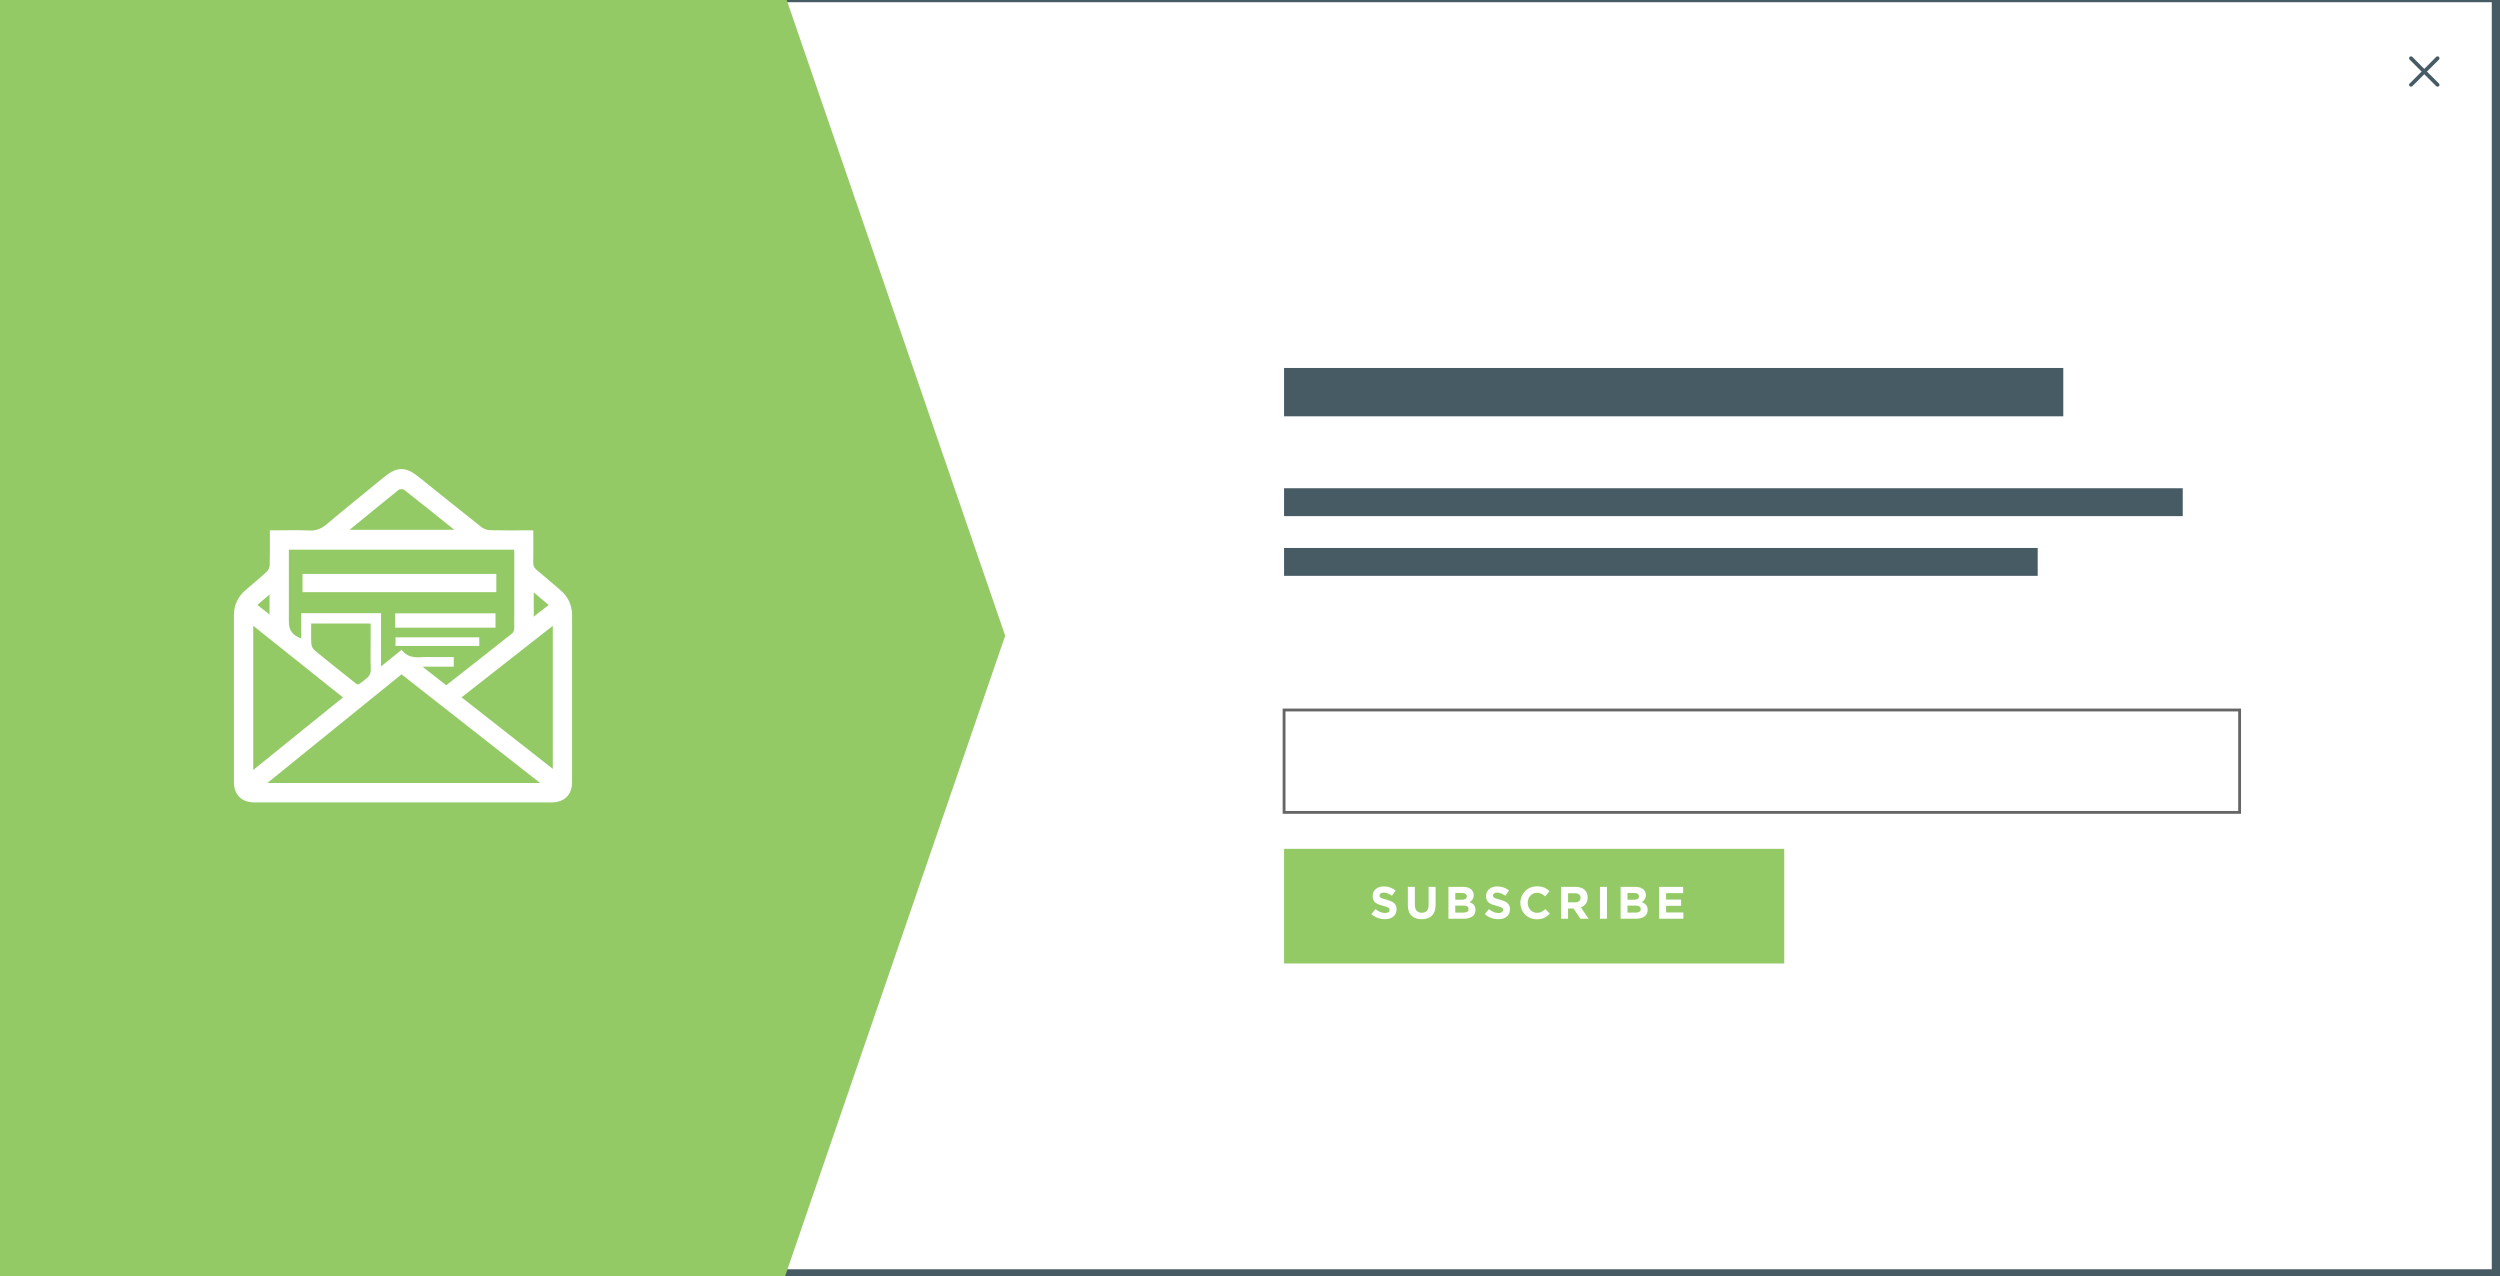
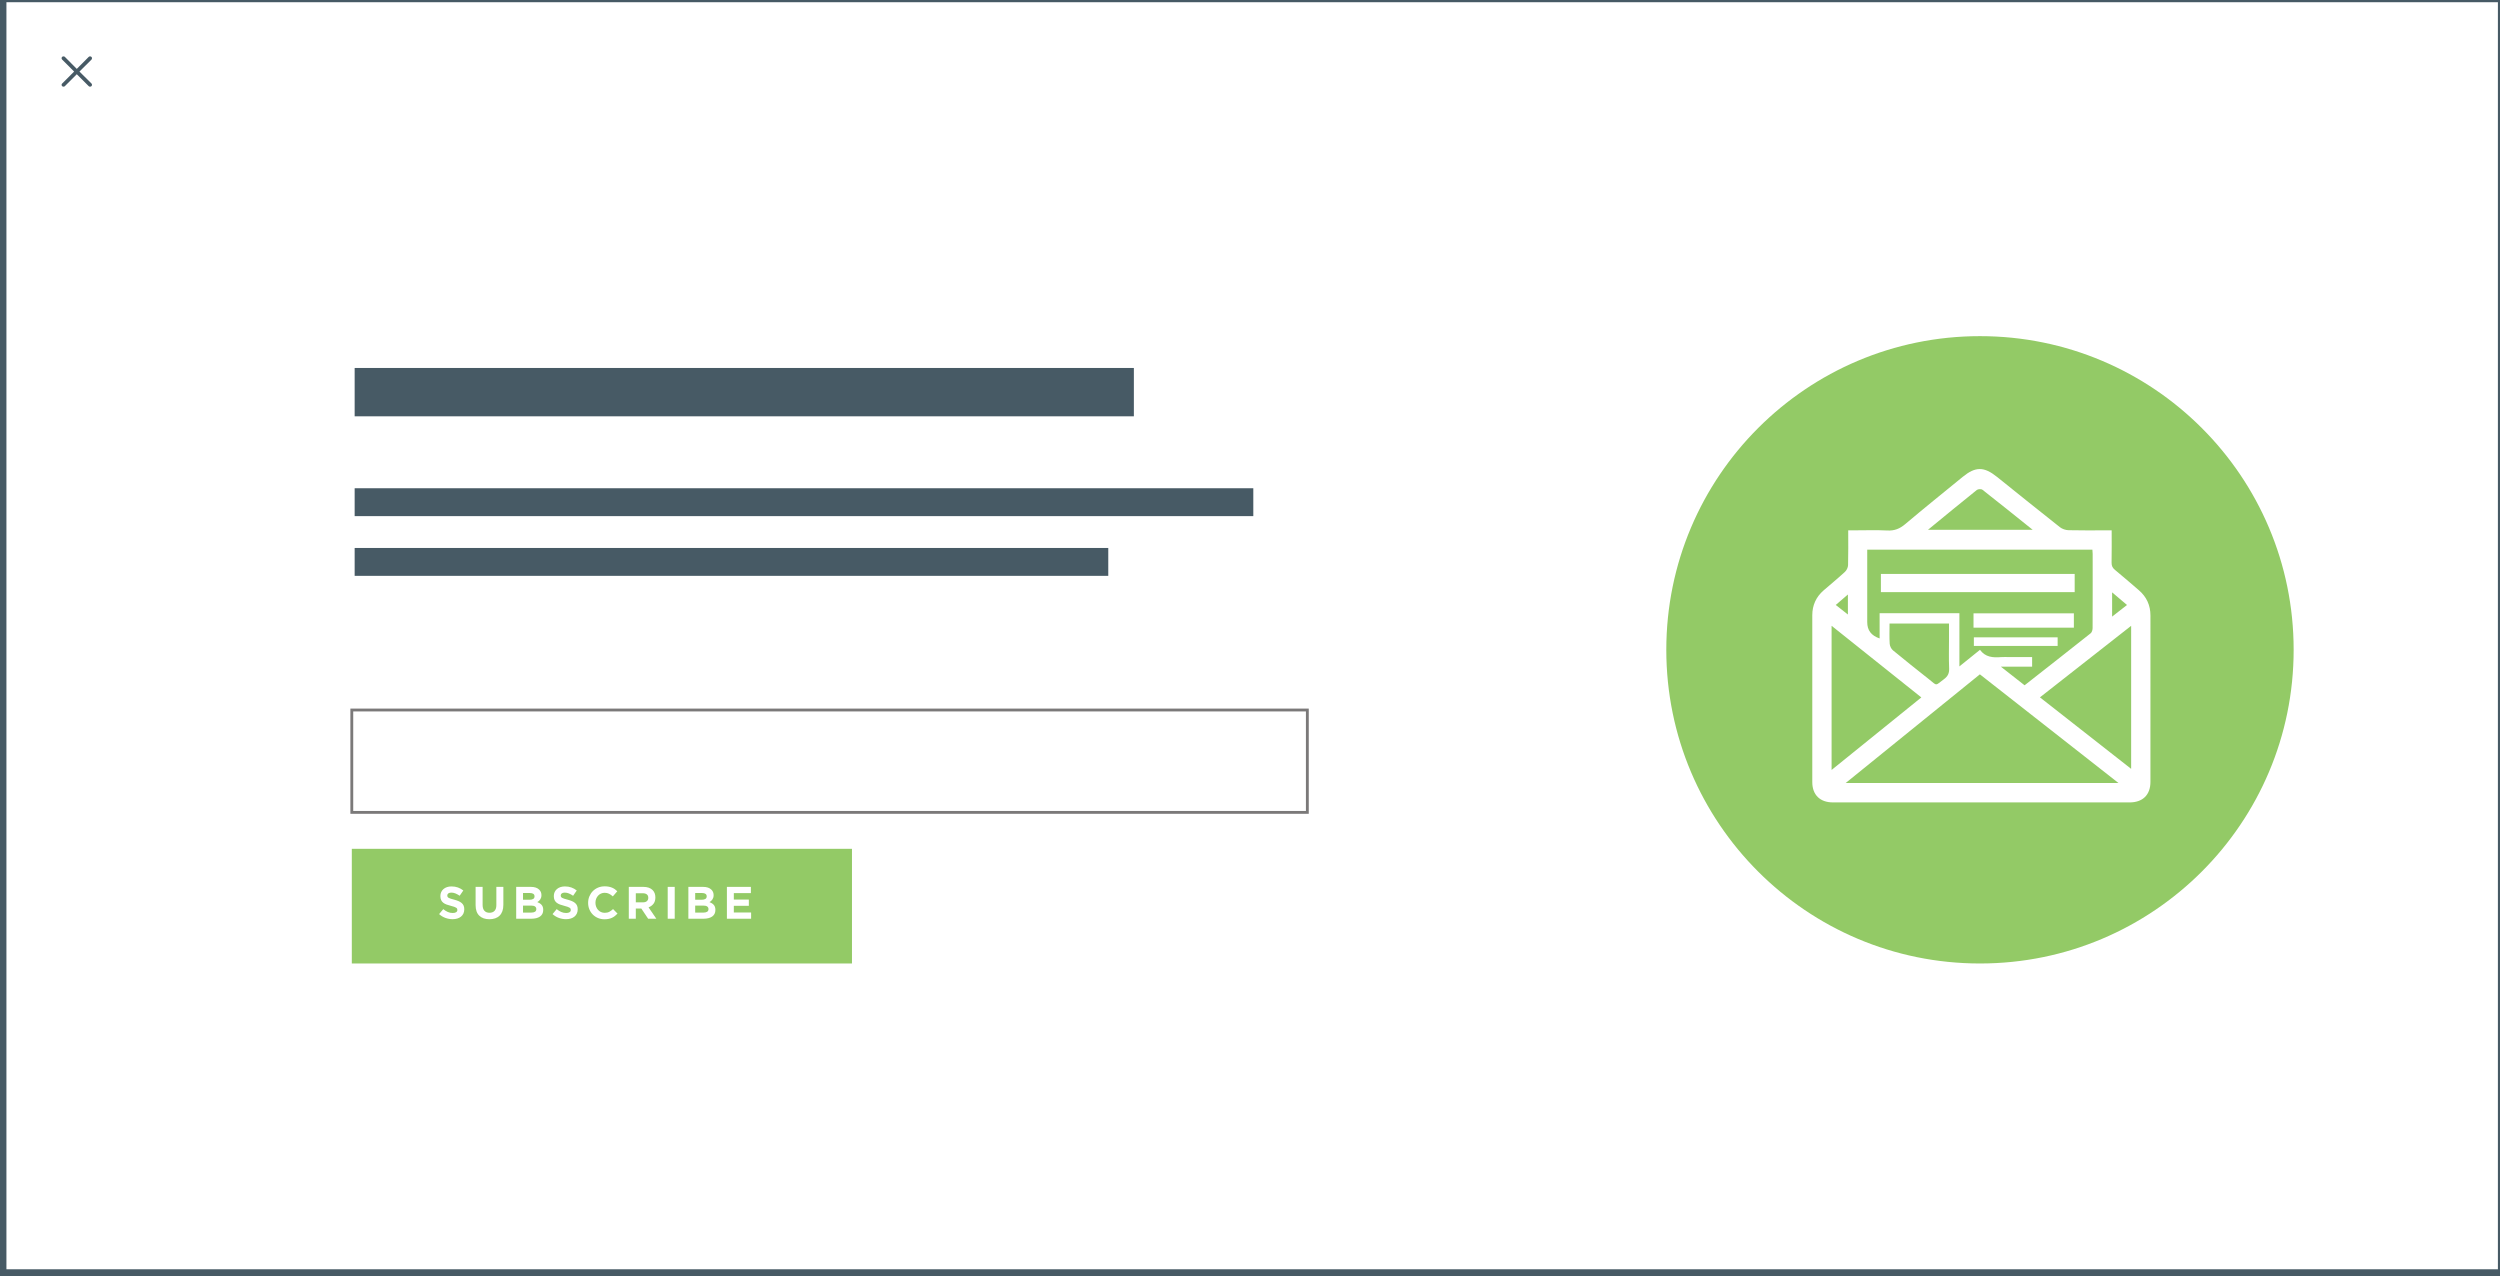
<svg xmlns="http://www.w3.org/2000/svg" version="1.1" id="Layer_1" x="0px" y="0px" width="879.088px" height="448.542px" viewBox="0 0 879.088 448.542" enable-background="new 0 0 879.088 448.542" xml:space="preserve">
  <g>
-     <rect x="-1.393" y="-0.721" fill="#FFFFFF" stroke="#475B65" stroke-width="3" stroke-miterlimit="10" width="879.088" height="448.542" />
+     <rect x="0.761" y="-0.721" fill="#FFFFFF" stroke="#475A65" stroke-width="3" stroke-miterlimit="10" width="879.089" height="448.542" />
    <g enable-background="new    ">
-       <path fill="#475B65" d="M857.618,20.007c0.125,0.125,0.188,0.281,0.188,0.469s-0.062,0.354-0.188,0.5l-4.219,4.188l4.219,4.188    c0.125,0.125,0.188,0.281,0.188,0.469s-0.062,0.344-0.188,0.469c-0.146,0.125-0.312,0.188-0.5,0.188s-0.344-0.062-0.469-0.188    l-4.188-4.188l-4.188,4.188c-0.125,0.125-0.281,0.188-0.469,0.188s-0.354-0.062-0.5-0.188c-0.125-0.125-0.188-0.281-0.188-0.469    s0.073-0.344,0.219-0.469l4.188-4.188l-4.188-4.188c-0.146-0.146-0.219-0.312-0.219-0.5s0.062-0.344,0.188-0.469    c0.146-0.125,0.312-0.188,0.5-0.188s0.344,0.062,0.469,0.188l4.188,4.219l4.188-4.219c0.125-0.125,0.281-0.188,0.469-0.188    S857.473,19.882,857.618,20.007z" />
+       <path fill="#475A65" d="M32.158,20.007c0.125,0.125,0.188,0.281,0.188,0.469s-0.062,0.354-0.188,0.5l-4.219,4.188l4.219,4.188    c0.125,0.125,0.188,0.281,0.188,0.469s-0.062,0.344-0.188,0.469c-0.146,0.125-0.312,0.188-0.5,0.188s-0.344-0.062-0.469-0.188    l-4.188-4.188l-4.188,4.188c-0.125,0.125-0.281,0.188-0.469,0.188s-0.354-0.062-0.5-0.188c-0.125-0.125-0.188-0.281-0.188-0.469    s0.073-0.344,0.219-0.469l4.188-4.188l-4.188-4.188c-0.146-0.146-0.219-0.312-0.219-0.5s0.062-0.344,0.188-0.469    c0.146-0.125,0.312-0.188,0.5-0.188s0.344,0.062,0.469,0.188l4.188,4.219l4.188-4.219c0.125-0.125,0.281-0.188,0.469-0.188    S32.012,19.882,32.158,20.007z" />
    </g>
    <g>
-       <polygon fill="#94CA66" stroke="#94CA66" stroke-width="3" stroke-miterlimit="10" points="274.802,447.822 -1.393,447.822     -1.393,-0.721 274.802,-0.721 351.873,223.551   " />
+       <rect x="124.708" y="129.391" fill="#475A65" width="274" height="17" />
+       <rect x="124.708" y="171.685" fill="#475A65" width="316" height="9.803" />
+       <rect x="124.708" y="192.685" fill="#475A65" width="265" height="9.803" />
+     </g>
+     <g>
      <g>
-         <path fill="#FFFFFF" d="M201.166,216.414c-0.002-3.561-1.361-6.548-4.084-8.881c-2.784-2.385-5.544-4.797-8.375-7.124     c-0.855-0.702-1.229-1.408-1.207-2.538c0.076-3.717,0.028-7.435,0.028-11.385c-0.78,0-1.414,0-2.049,0     c-4.375,0-8.752,0.065-13.125-0.049c-1.023-0.025-2.216-0.426-3.015-1.056c-7.427-5.854-14.783-11.8-22.162-17.714     c-4.544-3.642-7.548-3.642-12.012,0.006c-6.773,5.537-13.59,11.023-20.278,16.662c-1.879,1.585-3.734,2.334-6.215,2.205     c-3.892-0.203-7.802-0.055-11.705-0.055c-0.635,0-1.269,0-2.078,0c0,4.226,0.062,8.233-0.049,12.236     c-0.023,0.808-0.494,1.807-1.091,2.357c-2.429,2.246-4.993,4.345-7.496,6.512c-2.66,2.301-3.995,5.248-3.998,8.74     c-0.021,19.572-0.029,39.144,0.003,58.714c0.008,4.488,2.754,7.111,7.255,7.113c34.767,0.004,69.536,0.004,104.304,0     c4.615,0,7.337-2.613,7.344-7.207C201.19,255.439,201.183,235.927,201.166,216.414z M187.687,208.293     c1.759,1.492,3.413,2.894,5.236,4.439c-1.788,1.396-3.401,2.656-5.236,4.089C187.687,213.939,187.687,211.297,187.687,208.293z      M140.116,172.289c0.427-0.342,1.563-0.393,1.973-0.072c5.816,4.552,11.563,9.189,17.656,14.071c-12.397,0-24.417,0-36.8,0     C128.838,181.459,134.443,176.833,140.116,172.289z M101.574,195.34c0-0.645,0-1.29,0-2.063c26.401,0,52.679,0,79.177,0     c0.038,0.562,0.097,1.024,0.097,1.487c0.006,8.691,0.018,17.383-0.024,26.074c-0.004,0.625-0.233,1.486-0.674,1.838     c-7.677,6.105-15.403,12.146-23.243,18.294c-2.658-2.084-5.277-4.139-8.342-6.545c3.987,0,7.434,0,10.992,0     c0-1.196,0-2.17,0-3.373c-2.706,0-5.345,0-7.983,0c-1.005,0-2.015-0.064-3.014,0.015c-2.801,0.224-5.448,0.039-7.337-2.569     c-2.421,1.955-4.709,3.799-7.235,5.836c0-6.359,0-12.461,0-18.7c-9.424,0-18.667,0-28.055,0c0,2.955,0,5.886,0,8.866     c-2.979-1.015-4.357-2.878-4.357-5.745C101.574,210.949,101.574,203.144,101.574,195.34z M130.376,235.017     c0.074,1.727-0.471,2.822-1.848,3.828c-3.199,2.342-2.181,2.441-5.192,0.054c-4.26-3.381-8.526-6.752-12.714-10.218     c-0.613-0.508-1.092-1.499-1.146-2.299c-0.151-2.292-0.053-4.601-0.053-7.138c7.011,0,13.846,0,20.91,0c0,1.874,0,3.681,0,5.488     C130.333,228.16,130.229,231.593,130.376,235.017z M94.778,209.046c0,2.443,0,4.573,0,7.036c-1.45-1.139-2.753-2.162-4.273-3.357     C91.938,211.491,93.248,210.363,94.778,209.046z M89.043,270.744c0-16.976,0-33.643,0-50.695     c10.57,8.439,20.961,16.736,31.554,25.191C110.012,253.794,99.644,262.175,89.043,270.744z M94.002,275.33     c15.872-12.854,31.502-25.512,47.184-38.211c16.197,12.699,32.32,25.34,48.739,38.211     C157.842,275.33,126.112,275.33,94.002,275.33z M194.377,270.355c-10.78-8.451-21.318-16.711-32.072-25.143     c10.719-8.405,21.279-16.688,32.072-25.151C194.377,236.919,194.377,253.466,194.377,270.355z" />
-         <path fill="#FFFFFF" d="M174.524,201.805c-22.848,0-45.5,0-68.141,0c0,2.237,0,4.332,0,6.416c22.774,0,45.424,0,68.141,0     C174.524,206.039,174.524,203.992,174.524,201.805z" />
-         <path fill="#FFFFFF" d="M138.95,220.705c11.878,0,23.586,0,35.29,0c0-1.773,0-3.396,0-5.047c-11.825,0-23.536,0-35.29,0     C138.95,217.387,138.95,218.969,138.95,220.705z" />
-         <path fill="#FFFFFF" d="M139.07,227.132c9.908,0,19.669,0,29.46,0c0-1.094,0-2.018,0-3.024c-9.978,0-19.743,0-29.46,0     C139.07,225.231,139.07,226.197,139.07,227.132z" />
+         <rect x="123.707" y="249.664" opacity="0.6" fill="#FFFFFF" stroke="#231F20" stroke-miterlimit="10" enable-background="new    " width="336" height="36" />
      </g>
    </g>
    <g>
-       <g>
-         <rect x="451.525" y="249.664" opacity="0.6" fill="#FFFFFF" stroke="#000000" stroke-miterlimit="10" enable-background="new    " width="336" height="36" />
-       </g>
-     </g>
-     <g>
-       <rect x="451.525" y="298.474" fill="#94CA66" width="175.875" height="40.32" />
+       <rect x="123.707" y="298.474" fill="#93CA66" width="175.875" height="40.32" />
      <g>
        <g enable-background="new    ">
-           <path fill="#FFFFFF" d="M486.974,323.218c-0.854,0-1.691-0.146-2.512-0.44c-0.822-0.293-1.568-0.744-2.24-1.352l1.456-1.744      c0.512,0.416,1.037,0.747,1.575,0.992c0.539,0.245,1.129,0.368,1.769,0.368c0.513,0,0.909-0.094,1.192-0.28      c0.282-0.187,0.424-0.445,0.424-0.776v-0.031c0-0.16-0.029-0.302-0.088-0.425c-0.059-0.122-0.171-0.237-0.336-0.344      c-0.166-0.106-0.395-0.213-0.688-0.32c-0.294-0.106-0.675-0.218-1.144-0.336c-0.566-0.138-1.078-0.293-1.536-0.464      c-0.459-0.17-0.849-0.381-1.168-0.632c-0.32-0.25-0.568-0.562-0.744-0.936c-0.177-0.374-0.265-0.838-0.265-1.393v-0.032      c0-0.512,0.096-0.973,0.287-1.384c0.19-0.41,0.457-0.765,0.803-1.063c0.344-0.299,0.756-0.528,1.233-0.688      s1.005-0.24,1.581-0.24c0.821,0,1.576,0.123,2.264,0.368c0.688,0.246,1.32,0.598,1.896,1.057l-1.279,1.855      c-0.502-0.341-0.992-0.61-1.473-0.808s-0.96-0.296-1.439-0.296c-0.48,0-0.84,0.093-1.08,0.279      c-0.24,0.188-0.36,0.419-0.36,0.696v0.032c0,0.182,0.034,0.339,0.104,0.472c0.068,0.134,0.193,0.254,0.375,0.36      s0.43,0.208,0.744,0.304s0.713,0.208,1.192,0.336c0.565,0.149,1.069,0.317,1.512,0.504s0.816,0.411,1.12,0.672      c0.305,0.262,0.533,0.568,0.688,0.92c0.155,0.353,0.232,0.773,0.232,1.265v0.032c0,0.555-0.101,1.048-0.302,1.479      c-0.202,0.432-0.482,0.795-0.843,1.088c-0.36,0.294-0.791,0.518-1.29,0.672S487.581,323.218,486.974,323.218z" />
-           <path fill="#FFFFFF" d="M499.901,323.234c-1.504,0-2.688-0.416-3.552-1.248s-1.296-2.074-1.296-3.728v-6.4h2.464v6.336      c0,0.918,0.214,1.608,0.64,2.072c0.428,0.464,1.02,0.696,1.776,0.696s1.35-0.225,1.776-0.672c0.426-0.448,0.64-1.12,0.64-2.017      v-6.416h2.464v6.32c0,0.854-0.114,1.595-0.344,2.224c-0.229,0.63-0.558,1.155-0.984,1.576c-0.426,0.422-0.943,0.736-1.552,0.944      S500.648,323.234,499.901,323.234z" />
-           <path fill="#FFFFFF" d="M509.325,311.858h5.191c1.288,0,2.262,0.331,2.922,0.992c0.512,0.512,0.768,1.146,0.768,1.904v0.031      c0,0.32-0.041,0.604-0.119,0.849c-0.08,0.245-0.186,0.467-0.318,0.664s-0.286,0.37-0.461,0.52      c-0.176,0.149-0.363,0.277-0.564,0.384c0.647,0.246,1.157,0.579,1.529,1c0.371,0.422,0.557,1.006,0.557,1.753v0.031      c0,0.513-0.098,0.96-0.295,1.345c-0.197,0.384-0.479,0.703-0.848,0.96c-0.367,0.256-0.809,0.447-1.325,0.575      s-1.089,0.192-1.717,0.192h-5.319V311.858z M515.773,315.17c0-0.374-0.139-0.659-0.416-0.856s-0.677-0.296-1.2-0.296h-2.432      v2.368h2.271c0.545,0,0.977-0.094,1.297-0.28c0.319-0.187,0.479-0.488,0.479-0.904V315.17z M516.397,319.65      c0-0.373-0.145-0.669-0.432-0.888c-0.289-0.219-0.752-0.328-1.393-0.328h-2.848v2.464h2.928c0.544,0,0.971-0.099,1.28-0.296      s0.464-0.504,0.464-0.92V319.65z" />
-           <path fill="#FFFFFF" d="M526.861,323.218c-0.854,0-1.69-0.146-2.513-0.44c-0.82-0.293-1.567-0.744-2.239-1.352l1.456-1.744      c0.512,0.416,1.037,0.747,1.576,0.992c0.538,0.245,1.127,0.368,1.768,0.368c0.512,0,0.909-0.094,1.191-0.28      c0.283-0.187,0.425-0.445,0.425-0.776v-0.031c0-0.16-0.03-0.302-0.089-0.425c-0.059-0.122-0.17-0.237-0.336-0.344      c-0.165-0.106-0.395-0.213-0.688-0.32c-0.293-0.106-0.675-0.218-1.145-0.336c-0.564-0.138-1.076-0.293-1.535-0.464      c-0.459-0.17-0.848-0.381-1.168-0.632c-0.32-0.25-0.568-0.562-0.744-0.936c-0.176-0.374-0.264-0.838-0.264-1.393v-0.032      c0-0.512,0.095-0.973,0.285-1.384c0.191-0.41,0.459-0.765,0.803-1.063c0.345-0.299,0.756-0.528,1.234-0.688      s1.006-0.24,1.582-0.24c0.82,0,1.575,0.123,2.264,0.368c0.688,0.246,1.32,0.598,1.896,1.057l-1.28,1.855      c-0.501-0.341-0.992-0.61-1.472-0.808s-0.96-0.296-1.44-0.296c-0.479,0-0.84,0.093-1.08,0.279      c-0.239,0.188-0.359,0.419-0.359,0.696v0.032c0,0.182,0.035,0.339,0.104,0.472c0.07,0.134,0.195,0.254,0.377,0.36      c0.181,0.106,0.429,0.208,0.744,0.304c0.314,0.096,0.711,0.208,1.191,0.336c0.564,0.149,1.069,0.317,1.512,0.504      c0.443,0.187,0.816,0.411,1.12,0.672c0.304,0.262,0.533,0.568,0.688,0.92c0.154,0.353,0.231,0.773,0.231,1.265v0.032      c0,0.555-0.101,1.048-0.302,1.479s-0.482,0.795-0.843,1.088c-0.36,0.294-0.79,0.518-1.29,0.672S527.47,323.218,526.861,323.218z      " />
-           <path fill="#FFFFFF" d="M540.365,323.25c-0.821,0-1.584-0.149-2.288-0.448c-0.703-0.299-1.312-0.707-1.824-1.225      c-0.512-0.517-0.912-1.128-1.199-1.831c-0.288-0.704-0.432-1.456-0.432-2.257v-0.031c0-0.801,0.144-1.55,0.432-2.248      c0.287-0.699,0.688-1.312,1.199-1.841c0.513-0.527,1.126-0.943,1.84-1.247c0.715-0.305,1.505-0.456,2.369-0.456      c0.521,0,1,0.042,1.432,0.128c0.432,0.085,0.824,0.202,1.176,0.352s0.678,0.331,0.977,0.544      c0.298,0.214,0.576,0.448,0.832,0.704l-1.568,1.808c-0.438-0.395-0.883-0.703-1.336-0.928c-0.453-0.224-0.963-0.336-1.528-0.336      c-0.47,0-0.903,0.091-1.304,0.272s-0.744,0.432-1.032,0.752c-0.288,0.319-0.512,0.69-0.672,1.111      c-0.16,0.422-0.24,0.872-0.24,1.353v0.032c0,0.479,0.08,0.934,0.24,1.359c0.16,0.427,0.382,0.8,0.664,1.12      s0.624,0.573,1.024,0.76c0.399,0.188,0.84,0.28,1.319,0.28c0.64,0,1.181-0.117,1.624-0.352c0.442-0.234,0.883-0.555,1.32-0.96      l1.568,1.584c-0.289,0.31-0.588,0.586-0.896,0.832c-0.31,0.245-0.648,0.456-1.016,0.632c-0.369,0.176-0.771,0.31-1.209,0.399      C541.399,323.205,540.909,323.25,540.365,323.25z" />
-           <path fill="#FFFFFF" d="M548.925,311.858h5.12c1.419,0,2.507,0.379,3.265,1.136c0.64,0.641,0.959,1.494,0.959,2.561v0.032      c0,0.906-0.221,1.646-0.664,2.216c-0.442,0.57-1.021,0.989-1.735,1.256l2.735,4h-2.879l-2.4-3.584h-1.936v3.584h-2.465V311.858z       M553.886,317.298c0.607,0,1.074-0.144,1.399-0.43c0.325-0.287,0.487-0.669,0.487-1.146v-0.032c0-0.53-0.17-0.929-0.512-1.193      c-0.342-0.266-0.816-0.398-1.424-0.398h-2.447v3.2H553.886z" />
-           <path fill="#FFFFFF" d="M562.604,311.858h2.465v11.2h-2.465V311.858z" />
-           <path fill="#FFFFFF" d="M569.869,311.858h5.19c1.289,0,2.263,0.331,2.923,0.992c0.511,0.512,0.767,1.146,0.767,1.904v0.031      c0,0.32-0.04,0.604-0.119,0.849c-0.08,0.245-0.186,0.467-0.318,0.664s-0.285,0.37-0.461,0.52      c-0.175,0.149-0.363,0.277-0.564,0.384c0.648,0.246,1.158,0.579,1.529,1c0.371,0.422,0.558,1.006,0.558,1.753v0.031      c0,0.513-0.099,0.96-0.296,1.345c-0.197,0.384-0.479,0.703-0.847,0.96c-0.367,0.256-0.81,0.447-1.325,0.575      c-0.518,0.128-1.09,0.192-1.717,0.192h-5.319V311.858z M576.317,315.17c0-0.374-0.139-0.659-0.416-0.856      s-0.678-0.296-1.201-0.296h-2.432v2.368h2.272c0.544,0,0.976-0.094,1.296-0.28s0.48-0.488,0.48-0.904V315.17z M576.94,319.65      c0-0.373-0.144-0.669-0.432-0.888s-0.752-0.328-1.393-0.328h-2.848v2.464h2.928c0.545,0,0.971-0.099,1.281-0.296      c0.309-0.197,0.463-0.504,0.463-0.92V319.65z" />
-           <path fill="#FFFFFF" d="M583.421,311.858h8.432v2.192h-6v2.271h5.28v2.192h-5.28v2.352h6.08v2.192h-8.512V311.858z" />
+           <path fill="#FFFFFF" d="M159.158,323.218c-0.854,0-1.691-0.146-2.512-0.44c-0.821-0.293-1.568-0.744-2.24-1.352l1.456-1.744      c0.512,0.416,1.037,0.747,1.576,0.992s1.128,0.368,1.768,0.368c0.512,0,0.909-0.094,1.192-0.28s0.424-0.445,0.424-0.776v-0.031      c0-0.16-0.03-0.302-0.088-0.425c-0.059-0.122-0.17-0.237-0.336-0.344s-0.395-0.213-0.688-0.32      c-0.293-0.106-0.675-0.218-1.144-0.336c-0.565-0.138-1.077-0.293-1.536-0.464c-0.459-0.17-0.848-0.381-1.168-0.632      c-0.32-0.25-0.568-0.562-0.744-0.936c-0.176-0.374-0.264-0.838-0.264-1.393v-0.032c0-0.512,0.095-0.973,0.286-1.384      c0.191-0.41,0.458-0.765,0.803-1.063c0.344-0.299,0.756-0.528,1.234-0.688s1.005-0.24,1.582-0.24      c0.821,0,1.576,0.123,2.264,0.368c0.688,0.246,1.32,0.598,1.896,1.057l-1.28,1.855c-0.501-0.341-0.992-0.61-1.472-0.808      s-0.96-0.296-1.44-0.296s-0.84,0.093-1.08,0.279c-0.24,0.188-0.36,0.419-0.36,0.696v0.032c0,0.182,0.035,0.339,0.104,0.472      c0.069,0.134,0.194,0.254,0.376,0.36c0.181,0.106,0.429,0.208,0.744,0.304c0.314,0.096,0.712,0.208,1.192,0.336      c0.565,0.149,1.069,0.317,1.512,0.504c0.443,0.187,0.816,0.411,1.12,0.672c0.304,0.262,0.533,0.568,0.688,0.92      c0.155,0.353,0.232,0.773,0.232,1.265v0.032c0,0.555-0.101,1.048-0.302,1.479c-0.202,0.432-0.482,0.795-0.843,1.088      c-0.36,0.294-0.791,0.518-1.29,0.672S159.766,323.218,159.158,323.218z" />
+           <path fill="#FFFFFF" d="M172.086,323.234c-1.504,0-2.688-0.416-3.552-1.248c-0.864-0.832-1.296-2.074-1.296-3.728v-6.4h2.464      v6.336c0,0.918,0.213,1.608,0.64,2.072s1.019,0.696,1.776,0.696s1.35-0.225,1.776-0.672c0.426-0.448,0.64-1.12,0.64-2.017      v-6.416h2.464v6.32c0,0.854-0.115,1.595-0.344,2.224c-0.229,0.63-0.558,1.155-0.984,1.576c-0.427,0.422-0.944,0.736-1.552,0.944      S172.833,323.234,172.086,323.234z" />
+           <path fill="#FFFFFF" d="M181.51,311.858h5.19c1.289,0,2.263,0.331,2.923,0.992c0.511,0.512,0.767,1.146,0.767,1.904v0.031      c0,0.32-0.04,0.604-0.119,0.849c-0.08,0.245-0.186,0.467-0.318,0.664c-0.132,0.197-0.286,0.37-0.461,0.52      c-0.175,0.149-0.363,0.277-0.564,0.384c0.647,0.246,1.157,0.579,1.529,1c0.372,0.422,0.558,1.006,0.558,1.753v0.031      c0,0.513-0.099,0.96-0.295,1.345c-0.197,0.384-0.479,0.703-0.847,0.96c-0.367,0.256-0.809,0.447-1.326,0.575      s-1.089,0.192-1.717,0.192h-5.319V311.858z M187.958,315.17c0-0.374-0.139-0.659-0.416-0.856s-0.677-0.296-1.2-0.296h-2.432      v2.368h2.272c0.544,0,0.976-0.094,1.296-0.28s0.48-0.488,0.48-0.904V315.17z M188.582,319.65c0-0.373-0.144-0.669-0.432-0.888      s-0.752-0.328-1.392-0.328h-2.848v2.464h2.928c0.544,0,0.971-0.099,1.28-0.296c0.309-0.197,0.464-0.504,0.464-0.92V319.65z" />
+           <path fill="#FFFFFF" d="M199.045,323.218c-0.854,0-1.691-0.146-2.512-0.44c-0.821-0.293-1.568-0.744-2.24-1.352l1.456-1.744      c0.512,0.416,1.037,0.747,1.576,0.992s1.128,0.368,1.768,0.368c0.512,0,0.909-0.094,1.192-0.28s0.424-0.445,0.424-0.776v-0.031      c0-0.16-0.03-0.302-0.088-0.425c-0.059-0.122-0.17-0.237-0.336-0.344s-0.395-0.213-0.688-0.32      c-0.293-0.106-0.675-0.218-1.144-0.336c-0.565-0.138-1.077-0.293-1.536-0.464c-0.459-0.17-0.848-0.381-1.168-0.632      c-0.32-0.25-0.568-0.562-0.744-0.936c-0.176-0.374-0.264-0.838-0.264-1.393v-0.032c0-0.512,0.095-0.973,0.286-1.384      c0.191-0.41,0.458-0.765,0.803-1.063c0.344-0.299,0.756-0.528,1.234-0.688s1.005-0.24,1.582-0.24      c0.821,0,1.576,0.123,2.264,0.368c0.688,0.246,1.32,0.598,1.896,1.057l-1.28,1.855c-0.501-0.341-0.992-0.61-1.472-0.808      s-0.96-0.296-1.44-0.296s-0.84,0.093-1.08,0.279c-0.24,0.188-0.36,0.419-0.36,0.696v0.032c0,0.182,0.035,0.339,0.104,0.472      c0.069,0.134,0.194,0.254,0.376,0.36c0.181,0.106,0.429,0.208,0.744,0.304c0.314,0.096,0.712,0.208,1.192,0.336      c0.565,0.149,1.069,0.317,1.512,0.504c0.443,0.187,0.816,0.411,1.12,0.672c0.304,0.262,0.533,0.568,0.688,0.92      c0.155,0.353,0.232,0.773,0.232,1.265v0.032c0,0.555-0.101,1.048-0.302,1.479c-0.202,0.432-0.482,0.795-0.843,1.088      c-0.36,0.294-0.791,0.518-1.29,0.672S199.653,323.218,199.045,323.218z" />
+           <path fill="#FFFFFF" d="M212.549,323.25c-0.821,0-1.584-0.149-2.288-0.448c-0.704-0.299-1.312-0.707-1.824-1.225      c-0.512-0.517-0.912-1.128-1.2-1.831c-0.288-0.704-0.432-1.456-0.432-2.257v-0.031c0-0.801,0.144-1.55,0.432-2.248      c0.288-0.699,0.688-1.312,1.2-1.841c0.512-0.527,1.125-0.943,1.84-1.247c0.715-0.305,1.504-0.456,2.368-0.456      c0.522,0,1,0.042,1.432,0.128c0.432,0.085,0.824,0.202,1.176,0.352s0.677,0.331,0.976,0.544      c0.298,0.214,0.576,0.448,0.832,0.704l-1.568,1.808c-0.438-0.395-0.883-0.703-1.336-0.928c-0.454-0.224-0.963-0.336-1.528-0.336      c-0.469,0-0.904,0.091-1.304,0.272c-0.4,0.182-0.744,0.432-1.032,0.752c-0.288,0.319-0.512,0.69-0.672,1.111      c-0.16,0.422-0.24,0.872-0.24,1.353v0.032c0,0.479,0.08,0.934,0.24,1.359c0.16,0.427,0.381,0.8,0.664,1.12      c0.282,0.32,0.624,0.573,1.024,0.76c0.4,0.188,0.84,0.28,1.32,0.28c0.64,0,1.181-0.117,1.624-0.352      c0.442-0.234,0.883-0.555,1.32-0.96l1.568,1.584c-0.288,0.31-0.587,0.586-0.896,0.832c-0.31,0.245-0.648,0.456-1.016,0.632      s-0.771,0.31-1.208,0.399C213.584,323.205,213.094,323.25,212.549,323.25z" />
+           <path fill="#FFFFFF" d="M221.109,311.858h5.12c1.418,0,2.507,0.379,3.264,1.136c0.64,0.641,0.96,1.494,0.96,2.561v0.032      c0,0.906-0.222,1.646-0.664,2.216c-0.443,0.57-1.021,0.989-1.736,1.256l2.736,4h-2.88l-2.4-3.584h-1.936v3.584h-2.464V311.858z       M226.069,317.298c0.608,0,1.074-0.144,1.4-0.43c0.325-0.287,0.488-0.669,0.488-1.146v-0.032c0-0.53-0.17-0.929-0.512-1.193      c-0.342-0.266-0.816-0.398-1.424-0.398h-2.448v3.2H226.069z" />
+           <path fill="#FFFFFF" d="M234.789,311.858h2.464v11.2h-2.464V311.858z" />
+           <path fill="#FFFFFF" d="M242.053,311.858h5.19c1.289,0,2.263,0.331,2.923,0.992c0.511,0.512,0.767,1.146,0.767,1.904v0.031      c0,0.32-0.04,0.604-0.119,0.849c-0.08,0.245-0.186,0.467-0.318,0.664c-0.132,0.197-0.286,0.37-0.461,0.52      c-0.175,0.149-0.363,0.277-0.564,0.384c0.647,0.246,1.157,0.579,1.529,1c0.372,0.422,0.558,1.006,0.558,1.753v0.031      c0,0.513-0.099,0.96-0.295,1.345c-0.197,0.384-0.479,0.703-0.847,0.96c-0.367,0.256-0.809,0.447-1.326,0.575      s-1.089,0.192-1.717,0.192h-5.319V311.858z M248.501,315.17c0-0.374-0.139-0.659-0.416-0.856s-0.677-0.296-1.2-0.296h-2.432      v2.368h2.272c0.544,0,0.976-0.094,1.296-0.28s0.48-0.488,0.48-0.904V315.17z M249.125,319.65c0-0.373-0.144-0.669-0.432-0.888      s-0.752-0.328-1.392-0.328h-2.848v2.464h2.928c0.544,0,0.971-0.099,1.28-0.296c0.309-0.197,0.464-0.504,0.464-0.92V319.65z" />
+           <path fill="#FFFFFF" d="M255.605,311.858h8.432v2.192h-6v2.271h5.28v2.192h-5.28v2.352h6.08v2.192h-8.512V311.858z" />
        </g>
      </g>
    </g>
+     <circle fill="#93CA66" cx="696.229" cy="228.498" r="110.298" />
    <g>
-       <rect x="451.525" y="129.391" fill="#475B65" width="274" height="17" />
-       <rect x="451.525" y="171.685" fill="#475B65" width="316" height="9.803" />
-       <rect x="451.525" y="192.685" fill="#475B65" width="265" height="9.803" />
+       <path fill="#FFFFFF" d="M756.174,216.414c-0.003-3.561-1.359-6.548-4.084-8.881c-2.784-2.385-5.544-4.797-8.376-7.124    c-0.854-0.702-1.229-1.408-1.207-2.538c0.076-3.717,0.028-7.435,0.028-11.385c-0.78,0-1.414,0-2.049,0    c-4.376,0-8.753,0.065-13.125-0.049c-1.022-0.025-2.217-0.426-3.016-1.056c-7.428-5.854-14.783-11.8-22.162-17.714    c-4.545-3.642-7.549-3.642-12.012,0.006c-6.772,5.537-13.59,11.023-20.277,16.662c-1.879,1.585-3.733,2.334-6.216,2.205    c-3.892-0.203-7.802-0.055-11.704-0.055c-0.635,0-1.27,0-2.077,0c0,4.226,0.062,8.233-0.05,12.236    c-0.022,0.808-0.494,1.807-1.092,2.357c-2.429,2.246-4.992,4.345-7.496,6.512c-2.66,2.301-3.994,5.248-3.996,8.74    c-0.021,19.572-0.029,39.144,0.002,58.714c0.009,4.488,2.755,7.111,7.256,7.113c34.767,0.004,69.535,0.004,104.304,0    c4.615,0,7.337-2.613,7.344-7.207C756.198,255.439,756.189,235.927,756.174,216.414z M742.694,208.293    c1.76,1.492,3.413,2.894,5.235,4.439c-1.788,1.396-3.4,2.656-5.235,4.089C742.694,213.939,742.694,211.297,742.694,208.293z     M695.124,172.289c0.427-0.342,1.563-0.393,1.973-0.072c5.816,4.552,11.563,9.189,17.656,14.071c-12.396,0-24.417,0-36.801,0    C683.846,181.459,689.45,176.833,695.124,172.289z M656.582,195.34c0-0.645,0-1.29,0-2.063c26.4,0,52.679,0,79.177,0    c0.038,0.562,0.097,1.024,0.097,1.487c0.007,8.691,0.02,17.383-0.023,26.074c-0.004,0.625-0.232,1.486-0.674,1.838    c-7.678,6.103-15.404,12.144-23.243,18.294c-2.658-2.084-5.277-4.139-8.343-6.545c3.986,0,7.435,0,10.992,0    c0-1.197,0-2.17,0-3.373c-2.707,0-5.346,0-7.982,0c-1.006,0-2.016-0.066-3.016,0.014c-2.802,0.225-5.447,0.039-7.336-2.568    c-2.423,1.953-4.709,3.797-7.236,5.834c0-6.358,0-12.459,0-18.699c-9.424,0-18.666,0-28.055,0c0,2.955,0,5.886,0,8.866    c-2.979-1.015-4.356-2.878-4.356-5.745C656.582,210.949,656.582,203.144,656.582,195.34z M685.384,235.017    c0.074,1.725-0.471,2.822-1.848,3.828c-3.199,2.342-2.183,2.441-5.191,0.053c-4.26-3.381-8.525-6.752-12.715-10.217    c-0.613-0.508-1.092-1.5-1.146-2.299c-0.15-2.292-0.054-4.601-0.054-7.138c7.011,0,13.847,0,20.91,0c0,1.874,0,3.681,0,5.488    C685.341,228.16,685.236,231.593,685.384,235.017z M649.786,209.046c0,2.443,0,4.573,0,7.036    c-1.449-1.139-2.753-2.162-4.273-3.357C646.945,211.491,648.256,210.363,649.786,209.046z M644.051,270.744    c0-16.975,0-33.643,0-50.695c10.57,8.439,20.962,16.736,31.555,25.191C665.021,253.794,654.651,262.175,644.051,270.744z     M649.011,275.33c15.871-12.854,31.502-25.512,47.185-38.211c16.197,12.699,32.319,25.34,48.737,38.211    C712.85,275.33,681.12,275.33,649.011,275.33z M749.385,270.355c-10.779-8.451-21.316-16.711-32.072-25.141    c10.721-8.406,21.279-16.689,32.072-25.153C749.385,236.919,749.385,253.466,749.385,270.355z" />
+       <path fill="#FFFFFF" d="M729.532,201.805c-22.849,0-45.5,0-68.142,0c0,2.237,0,4.332,0,6.416c22.774,0,45.424,0,68.142,0    C729.532,206.039,729.532,203.992,729.532,201.805z" />
+       <path fill="#FFFFFF" d="M693.958,220.705c11.877,0,23.586,0,35.289,0c0-1.773,0-3.396,0-5.047c-11.824,0-23.535,0-35.289,0    C693.958,217.387,693.958,218.969,693.958,220.705z" />
+       <path fill="#FFFFFF" d="M694.078,227.132c9.908,0,19.669,0,29.46,0c0-1.094,0-2.018,0-3.025c-9.978,0-19.742,0-29.46,0    C694.078,225.232,694.078,226.197,694.078,227.132z" />
    </g>
  </g>
</svg>
